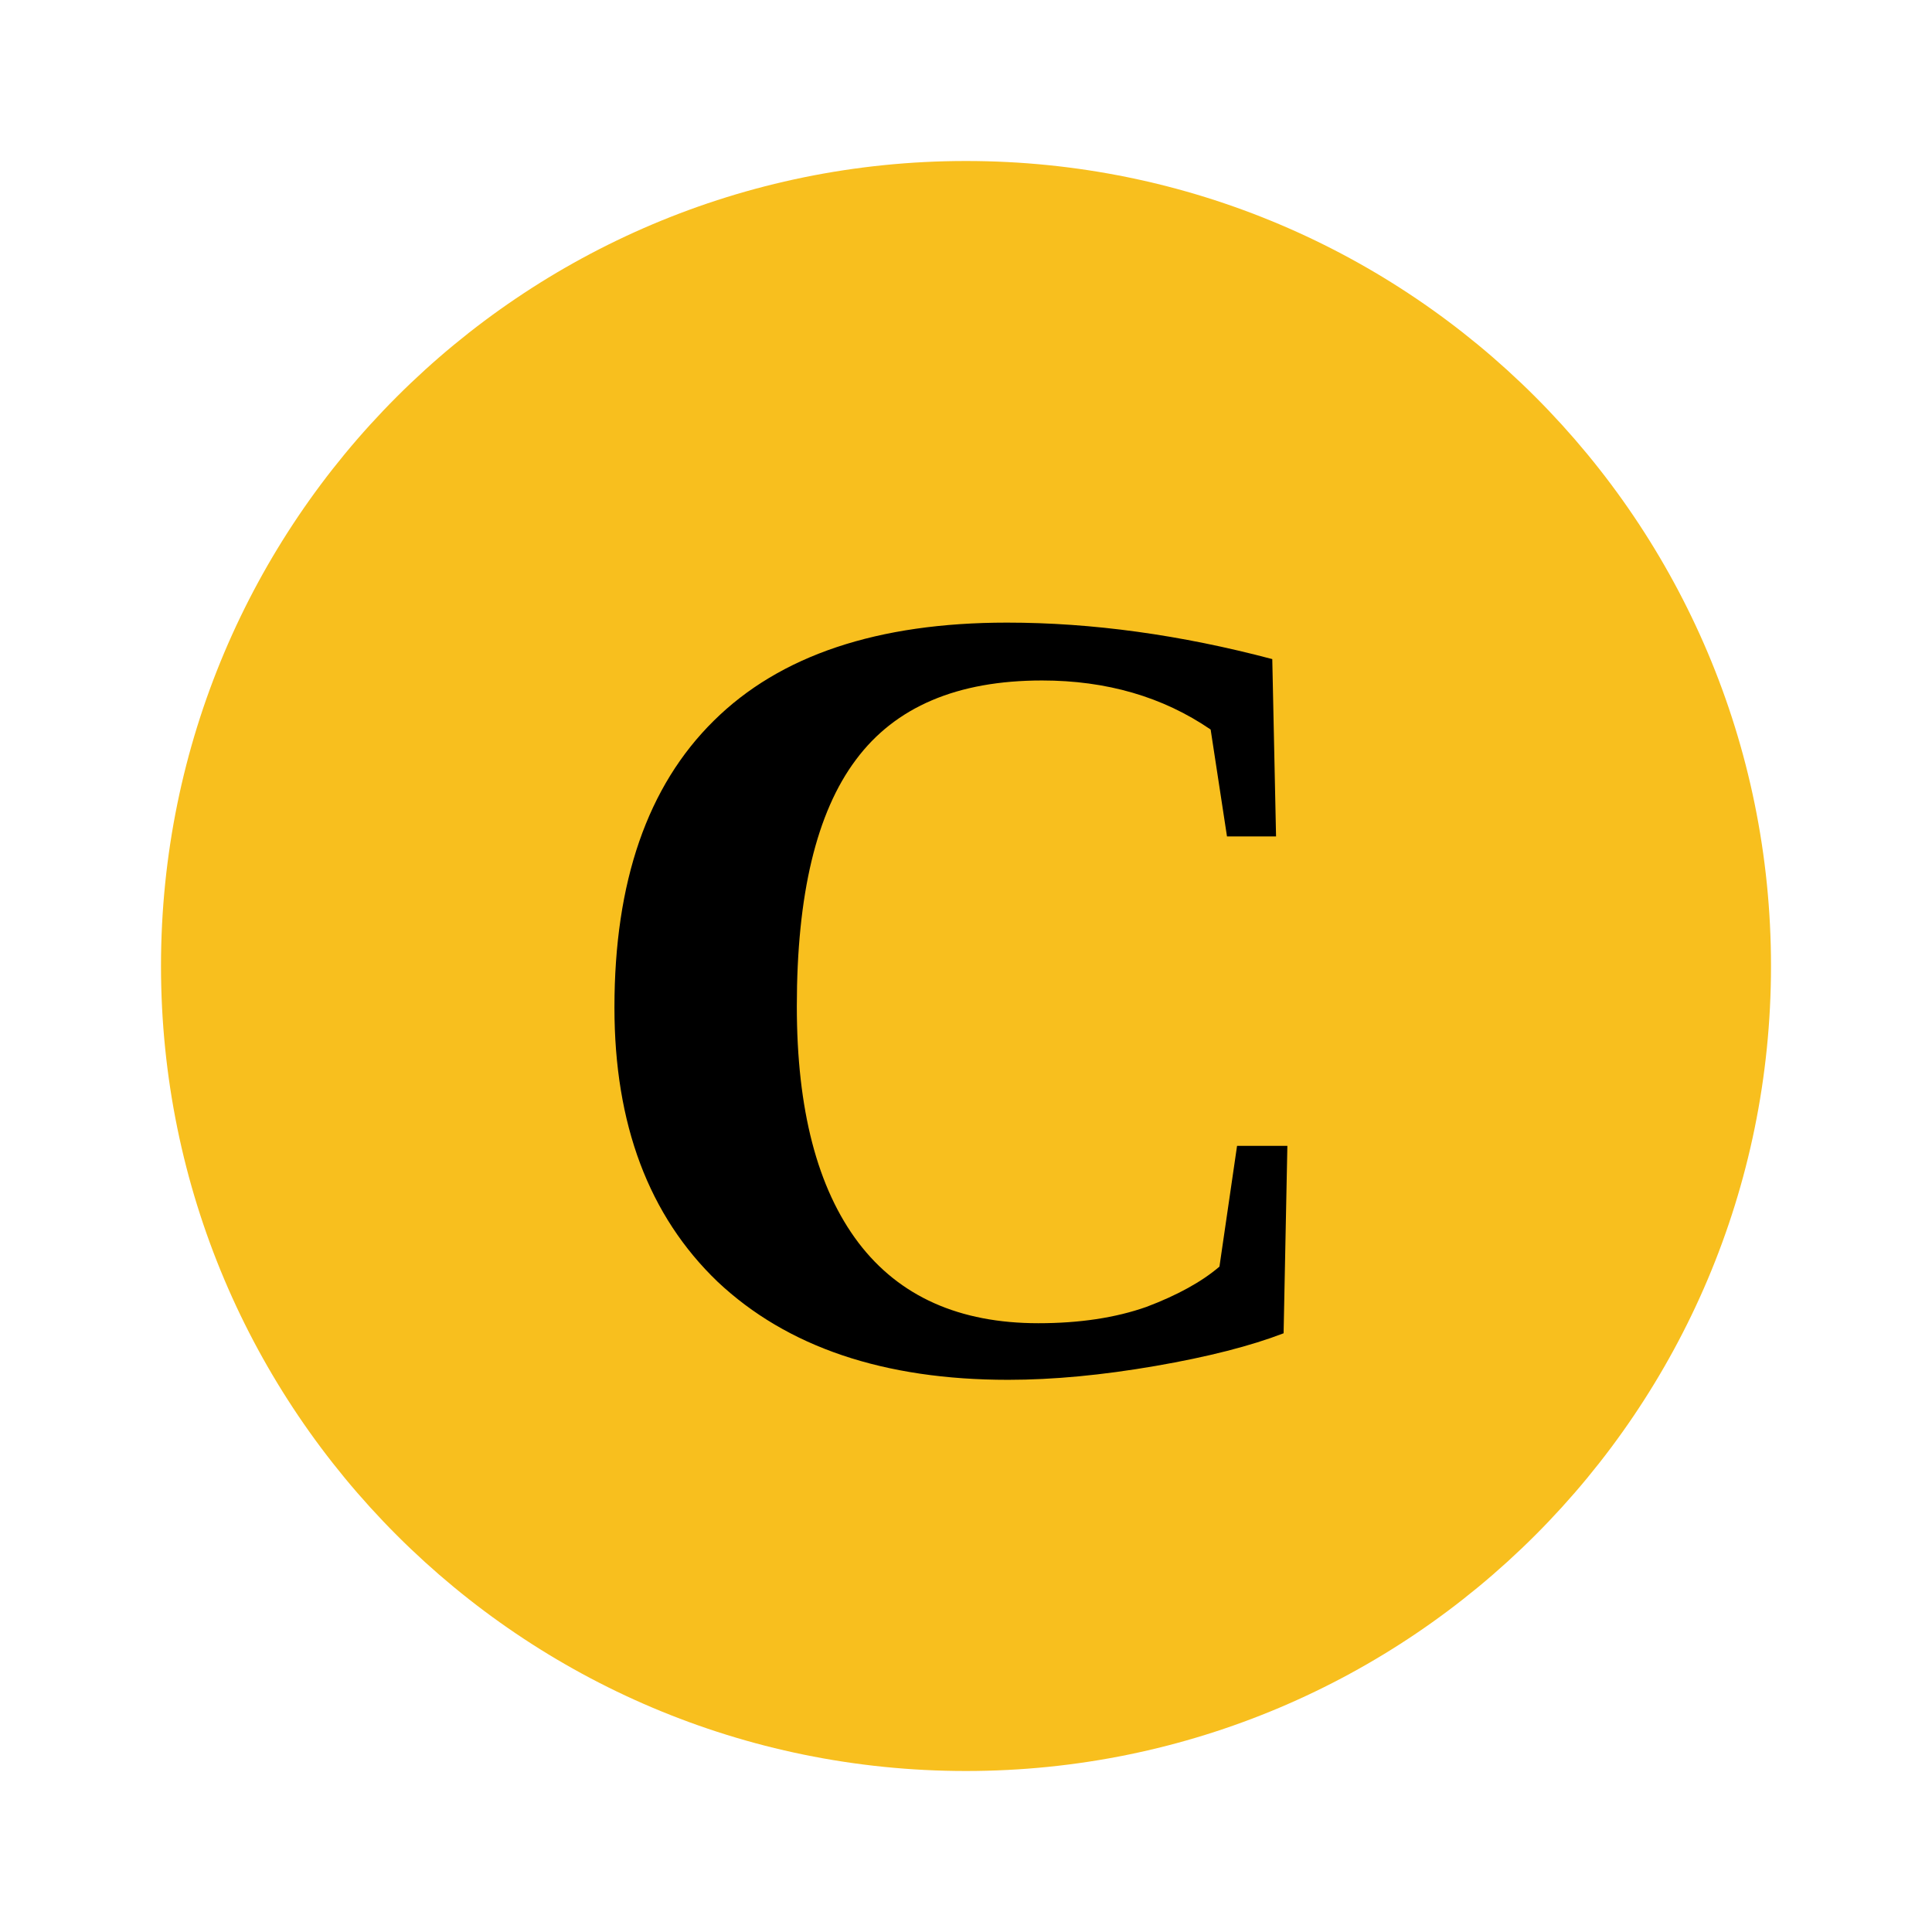
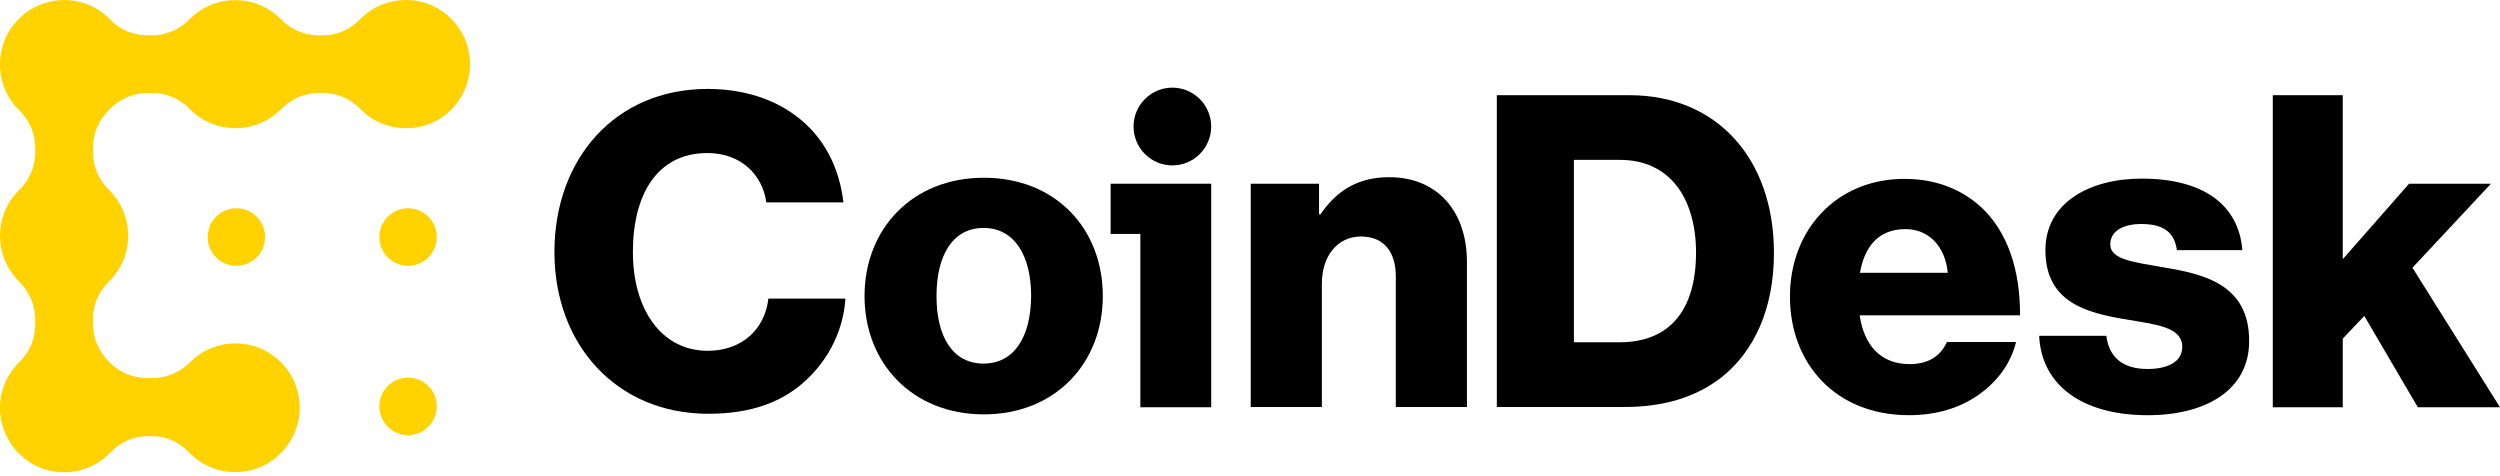
- <svg xmlns="http://www.w3.org/2000/svg" width="24" height="24" viewBox="0 0 24 24" fill="none">
-   <circle cx="12" cy="12" r="10" fill="#F8BF1E" />
-   <text x="12" y="17" text-anchor="middle" font-size="14" font-weight="bold" fill="#000">C</text>
+ <svg xmlns="http://www.w3.org/2000/svg" width="247" height="47" viewBox="0 0 247 47" fill="none">
+   <path d="M69.921 34.659C65.357 34.659 62.53 30.568 62.53 24.904C62.53 19.241 64.91 15.121 69.893 15.121C73.167 15.121 75.323 17.223 75.716 19.999H83.329C82.936 16.551 81.399 13.524 78.711 11.505C76.527 9.822 73.503 8.786 69.921 8.786C60.739 8.786 54.777 15.736 54.777 24.904C54.777 34.073 60.935 40.881 69.978 40.881C74.318 40.881 77.481 39.676 79.833 37.376C81.931 35.357 83.332 32.555 83.528 29.5H75.915C75.579 32.498 73.338 34.657 69.924 34.657L69.921 34.659Z" fill="black" />
+   <path d="M97.201 17.561C90.146 17.561 85.416 22.607 85.416 29.25C85.416 35.892 90.148 40.938 97.201 40.938C104.254 40.938 108.958 35.892 108.958 29.25C108.958 22.607 104.311 17.561 97.201 17.561ZM97.173 35.921C94.12 35.921 92.526 33.259 92.526 29.25C92.526 25.241 94.12 22.521 97.173 22.521C100.225 22.521 101.876 25.241 101.876 29.25C101.848 33.259 100.225 35.921 97.173 35.921Z" fill="black" />
+   <path d="M118.542 15.216C120.039 13.715 120.039 11.283 118.542 9.786C117.044 8.285 114.615 8.285 113.118 9.786C111.62 11.286 111.62 13.718 113.118 15.216C114.615 16.716 117.044 16.716 118.542 15.216Z" fill="black" />
+   <path d="M109.729 23.111H112.668V40.237H119.667V18.151H109.729V23.111Z" fill="black" />
+   <path d="M137.263 17.505C134.21 17.505 132.084 18.794 130.461 21.178H130.321V18.151H123.573V40.212H130.6V28.02C130.6 25.301 132.14 23.367 134.464 23.367C136.787 23.367 137.906 24.965 137.906 27.291V40.212H144.933V25.861C144.933 20.956 142.078 17.508 137.263 17.508V17.505Z" fill="black" />
+   <path d="M161.015 9.404H147.886V40.209H160.539C164.403 40.209 167.509 39.226 169.918 37.407C173.363 34.773 175.265 30.428 175.265 24.99C175.265 15.571 169.525 9.407 161.015 9.407V9.404ZM159.981 33.819H155.502V15.796H160.066C164.853 15.796 167.569 19.412 167.569 25.018C167.541 30.653 164.967 33.819 159.984 33.819H159.981Z" fill="black" />
+   <path d="M195.686 20.42C193.781 18.712 191.29 17.673 188.155 17.673C181.436 17.673 176.846 22.718 176.846 29.304C176.846 35.89 181.325 41.02 188.602 41.02C191.401 41.02 193.642 40.291 195.49 39.002C197.42 37.655 198.71 35.779 199.186 33.788H192.355C191.74 35.161 190.535 35.975 188.688 35.975C185.803 35.975 184.18 34.124 183.733 31.155H199.578C199.607 26.642 198.32 22.829 195.686 20.42ZM183.762 26.952C184.237 24.318 185.61 22.636 188.269 22.636C190.535 22.636 192.19 24.318 192.44 26.952H183.762Z" fill="black" />
+   <path d="M213.787 26.42C210.988 25.916 208.496 25.691 208.496 24.15C208.496 22.778 209.84 22.132 211.549 22.132C213.482 22.132 214.823 22.749 215.076 24.711H221.543C221.207 20.366 217.847 17.647 211.606 17.647C206.398 17.647 202.087 20.059 202.087 24.711C202.087 29.896 206.176 30.907 210.008 31.55C212.947 32.054 215.606 32.279 215.606 34.27C215.606 35.699 214.262 36.456 212.164 36.456C209.84 36.456 208.385 35.391 208.103 33.176H201.469C201.691 38.054 205.723 41.023 212.192 41.023C217.958 41.023 222.215 38.529 222.215 33.709C222.243 28.074 217.679 27.066 213.787 26.42Z" fill="black" />
+   <path d="M238.353 26.448L246.106 18.151H238.017L231.465 25.608V9.407H224.552V40.24H231.465V33.458L233.592 31.214L238.882 40.24H247L238.35 26.451L238.353 26.448Z" fill="black" />
+   <path d="M23.354 26.26C24.92 26.26 26.19 24.987 26.19 23.418C26.19 21.849 24.92 20.577 23.354 20.577C21.788 20.577 20.518 21.849 20.518 23.418C20.518 24.987 21.788 26.26 23.354 26.26Z" fill="#FFD200" />
+   <path d="M40.318 26.26C41.884 26.26 43.154 24.987 43.154 23.418C43.154 21.849 41.884 20.577 40.318 20.577C38.752 20.577 37.482 21.849 37.482 23.418C37.482 24.987 38.752 26.26 40.318 26.26Z" fill="#FFD200" />
+   <path d="M40.318 42.99C41.884 42.99 43.154 41.718 43.154 40.149C43.154 38.58 41.884 37.307 40.318 37.307C38.752 37.307 37.482 38.58 37.482 40.149C37.482 41.718 38.752 42.99 40.318 42.99Z" fill="#FFD200" />
+   <path d="M46.423 5.873C46.198 2.761 43.706 0.239 40.6 0.016C38.613 -0.123 36.822 0.634 35.56 1.921C34.609 2.904 33.319 3.49 31.95 3.49H31.446C30.045 3.49 28.73 2.901 27.75 1.893C26.603 0.717 25.005 0.014 23.243 0.014C21.48 0.014 19.883 0.743 18.736 1.893C17.756 2.901 16.441 3.49 15.04 3.49H14.564C13.192 3.49 11.877 2.958 10.925 1.975C10.729 1.779 10.533 1.582 10.339 1.414C7.959 -0.519 4.459 -0.465 2.164 1.582C-0.606 4.02 -0.72 8.282 1.857 10.859C1.885 10.887 1.914 10.916 1.939 10.944C2.947 11.898 3.48 13.242 3.48 14.617V15.093C3.48 16.494 2.893 17.812 1.885 18.791C0.707 19.945 0.006 21.542 0.006 23.307C0.006 25.073 0.735 26.67 1.883 27.82C2.89 28.803 3.477 30.118 3.477 31.519V32.162C3.477 33.535 2.89 34.825 1.908 35.778C0.678 36.986 -0.076 38.694 0.006 40.573C0.146 43.882 2.834 46.544 6.108 46.655C8.013 46.712 9.718 45.955 10.923 44.693C11.874 43.711 13.164 43.096 14.533 43.096H15.066C16.438 43.096 17.725 43.685 18.676 44.693C19.934 46.012 21.757 46.766 23.744 46.627C26.85 46.402 29.37 43.879 29.595 40.741C29.846 37.014 26.936 33.931 23.268 33.931C21.532 33.931 19.937 34.631 18.79 35.781C17.81 36.764 16.495 37.35 15.122 37.35H14.536C13.164 37.35 11.82 36.818 10.84 35.81C10.821 35.791 10.802 35.772 10.783 35.753C9.775 34.77 9.189 33.455 9.189 32.054V31.493C9.189 30.092 9.775 28.774 10.783 27.795C11.959 26.644 12.659 25.047 12.659 23.282C12.659 21.516 11.931 19.919 10.783 18.769C9.775 17.786 9.189 16.471 9.189 15.07V14.566C9.189 13.165 9.775 11.847 10.758 10.867C10.777 10.848 10.796 10.829 10.815 10.81L10.871 10.754C11.851 9.771 13.166 9.185 14.567 9.185H15.071C16.472 9.185 17.788 9.774 18.767 10.782C19.914 11.958 21.512 12.661 23.274 12.661C25.037 12.661 26.634 11.932 27.782 10.782C28.761 9.774 30.076 9.185 31.477 9.185H31.924C33.325 9.185 34.641 9.774 35.62 10.782C36.767 11.958 38.365 12.661 40.127 12.661C43.766 12.69 46.679 9.606 46.425 5.879L46.423 5.873Z" fill="#FFD200" />
</svg>
